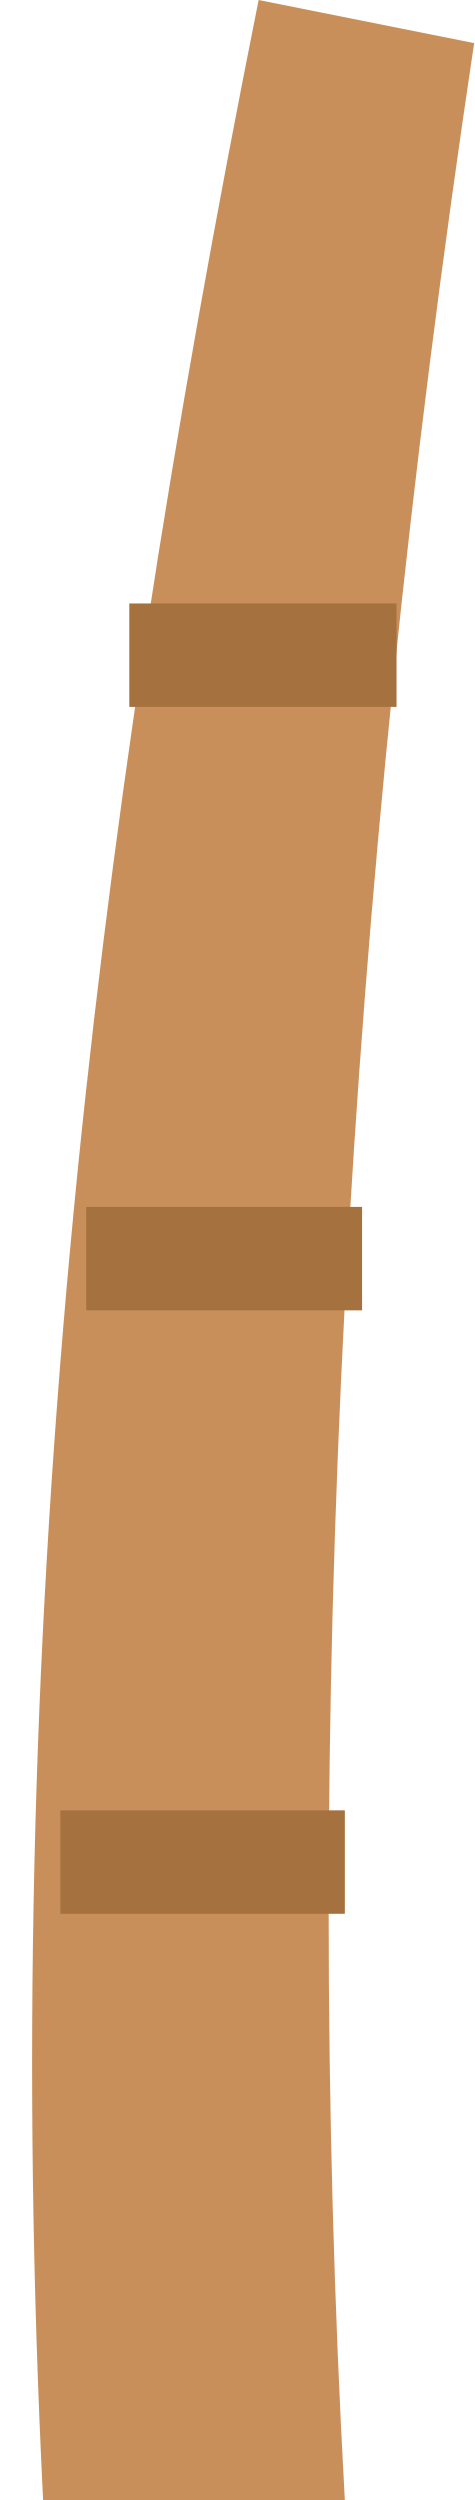
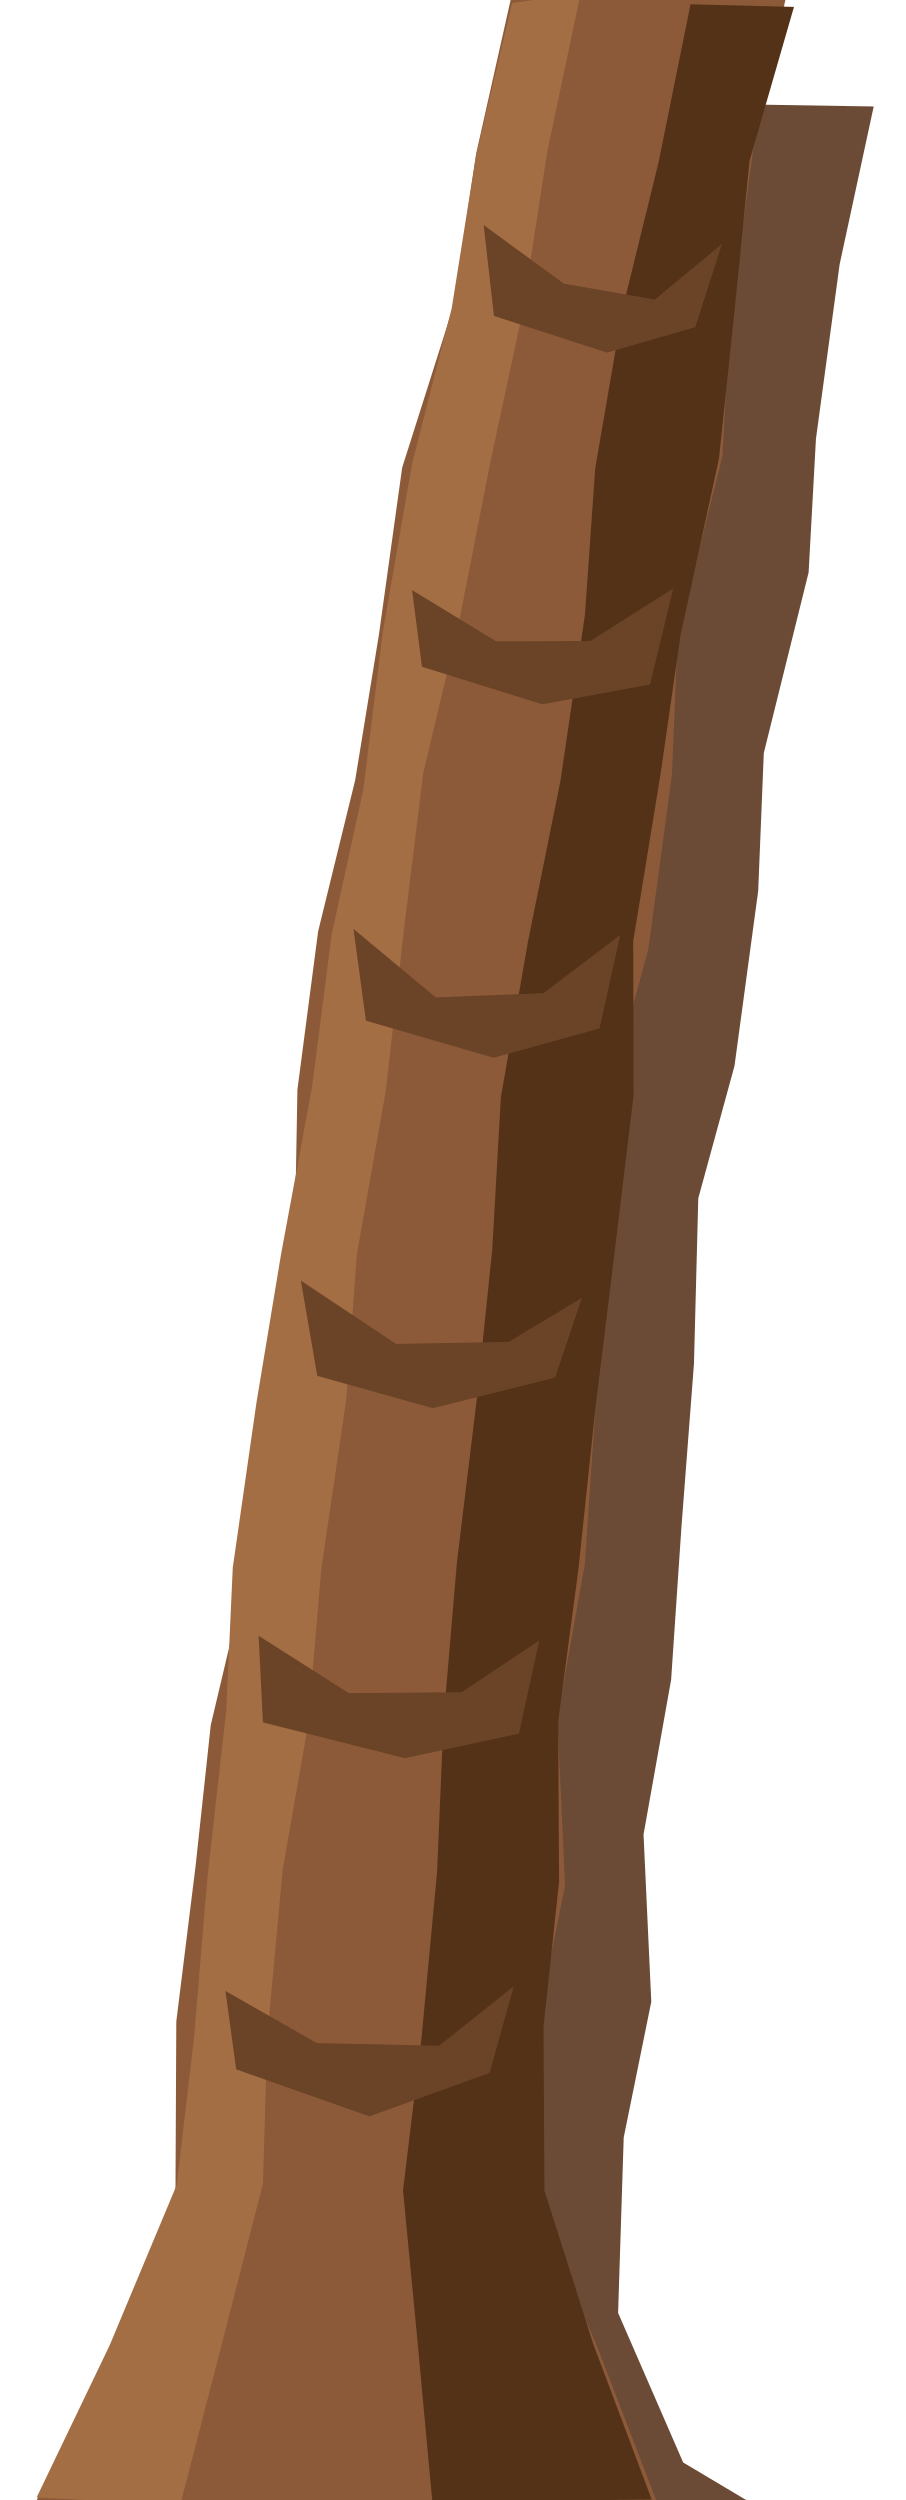
- <svg xmlns="http://www.w3.org/2000/svg" width="33" height="174" viewBox="2 4 11 58">
-   <path d="M3 62 C2 42 4 24 8 4 L13 5 C10 25 9 44 10 62 Z" fill="#C98F5A" />
-   <g fill="#A5713F">
-     <rect x="3.4" y="46" width="6.6" height="2.4" />
-     <rect x="4" y="32" width="6.4" height="2.4" />
-     <rect x="5" y="18" width="6.2" height="2.4" />
-   </g>
+ <svg xmlns="http://www.w3.org/2000/svg" width="63" height="174" viewBox="0 0 21 58">
+   <polygon points="2.81,58.00 4.74,56.73 6.07,53.73 6.09,49.60 6.54,45.97 6.89,42.72 7.75,39.09 8.00,35.38 8.83,31.89 8.90,27.98 9.38,24.31 10.24,20.80 10.79,17.43 11.33,13.55 12.53,9.77 13.05,6.25 13.92,2.37 20.27,2.47 19.48,6.13 18.93,10.18 18.76,13.28 17.72,17.47 17.59,20.67 17.04,24.73 16.20,27.80 16.10,31.64 15.81,35.42 15.57,38.97 14.93,42.56 15.11,46.44 14.47,49.59 14.34,53.66 15.85,57.13 17.31,58.00" fill="#6B4A36" />
+   <polygon points="0.81,58.09 2.74,54.03 4.07,51.03 4.09,46.90 4.54,43.27 4.89,40.02 5.75,36.39 6.00,32.68 6.83,29.19 6.90,25.28 7.38,21.61 8.24,18.10 8.79,14.73 9.33,10.85 10.53,7.07 11.05,3.55 11.92,-0.33 18.27,-0.23 17.48,3.43 16.93,7.48 16.76,10.58 15.72,14.77 15.59,17.97 15.04,22.03 14.20,25.10 14.10,28.94 13.81,32.72 13.57,36.27 12.93,39.86 13.11,43.74 12.47,46.89 12.34,50.96 13.85,54.43 15.31,58.23" fill="#8C5A38" />
+   <polygon points="10.03,58.04 9.68,54.25 9.35,50.82 9.78,47.27 10.14,43.43 10.29,39.90 10.60,36.25 11.06,32.47 11.42,28.99 11.62,25.46 12.25,21.84 13.00,18.13 13.57,14.27 13.81,10.86 14.45,7.14 15.28,3.76 16.02,0.10 18.42,0.16 17.39,3.73 17.05,7.12 16.68,10.64 15.79,14.73 15.32,17.99 14.69,21.84 14.70,25.40 14.27,28.96 13.82,32.61 13.42,36.40 12.95,39.93 12.97,43.66 12.61,47.01 12.63,50.82 13.76,54.37 15.12,57.99" fill="#533217" />
+   <polygon points="0.85,57.94 2.54,54.42 4.10,50.69 4.50,47.30 4.81,43.58 5.25,39.68 5.40,36.37 5.95,32.54 6.52,29.10 7.24,25.22 7.69,21.71 8.43,18.31 8.88,14.67 9.56,10.76 10.48,7.15 11.04,3.63 11.88,0.07 13.47,-0.15 12.70,3.50 12.11,7.30 11.38,10.70 10.64,14.48 9.82,17.93 9.37,21.57 8.95,25.31 8.28,29.09 8.03,32.49 7.45,36.43 7.15,40.00 6.56,43.36 6.20,47.24 6.10,50.66 5.10,54.56 4.18,58.12" fill="#A46E45" />
+   <polygon points="5.23,46.19 7.35,47.40 10.19,47.46 11.92,46.08 11.36,48.09 8.57,49.10 5.48,48.01" fill="#6B4326" />
+   <polygon points="6.00,37.95 8.09,39.28 10.71,39.26 12.51,38.06 12.04,40.22 9.39,40.79 6.10,39.96" fill="#6B4326" />
+   <polygon points="6.98,29.71 9.19,31.18 11.80,31.13 13.50,30.11 12.88,31.96 10.04,32.67 7.36,31.92" fill="#6B4326" />
+   <polygon points="8.20,21.55 10.11,23.14 12.61,23.04 14.39,21.69 13.91,23.86 11.45,24.54 8.49,23.68" fill="#6B4326" />
+   <polygon points="9.56,13.69 11.51,14.88 13.70,14.87 15.62,13.65 15.08,15.88 12.58,16.34 9.79,15.47" fill="#6B4326" />
+   <polygon points="11.22,5.22 13.08,6.58 15.19,6.95 16.75,5.66 16.13,7.59 14.08,8.18 11.46,7.33" fill="#6B4326" />
</svg>
